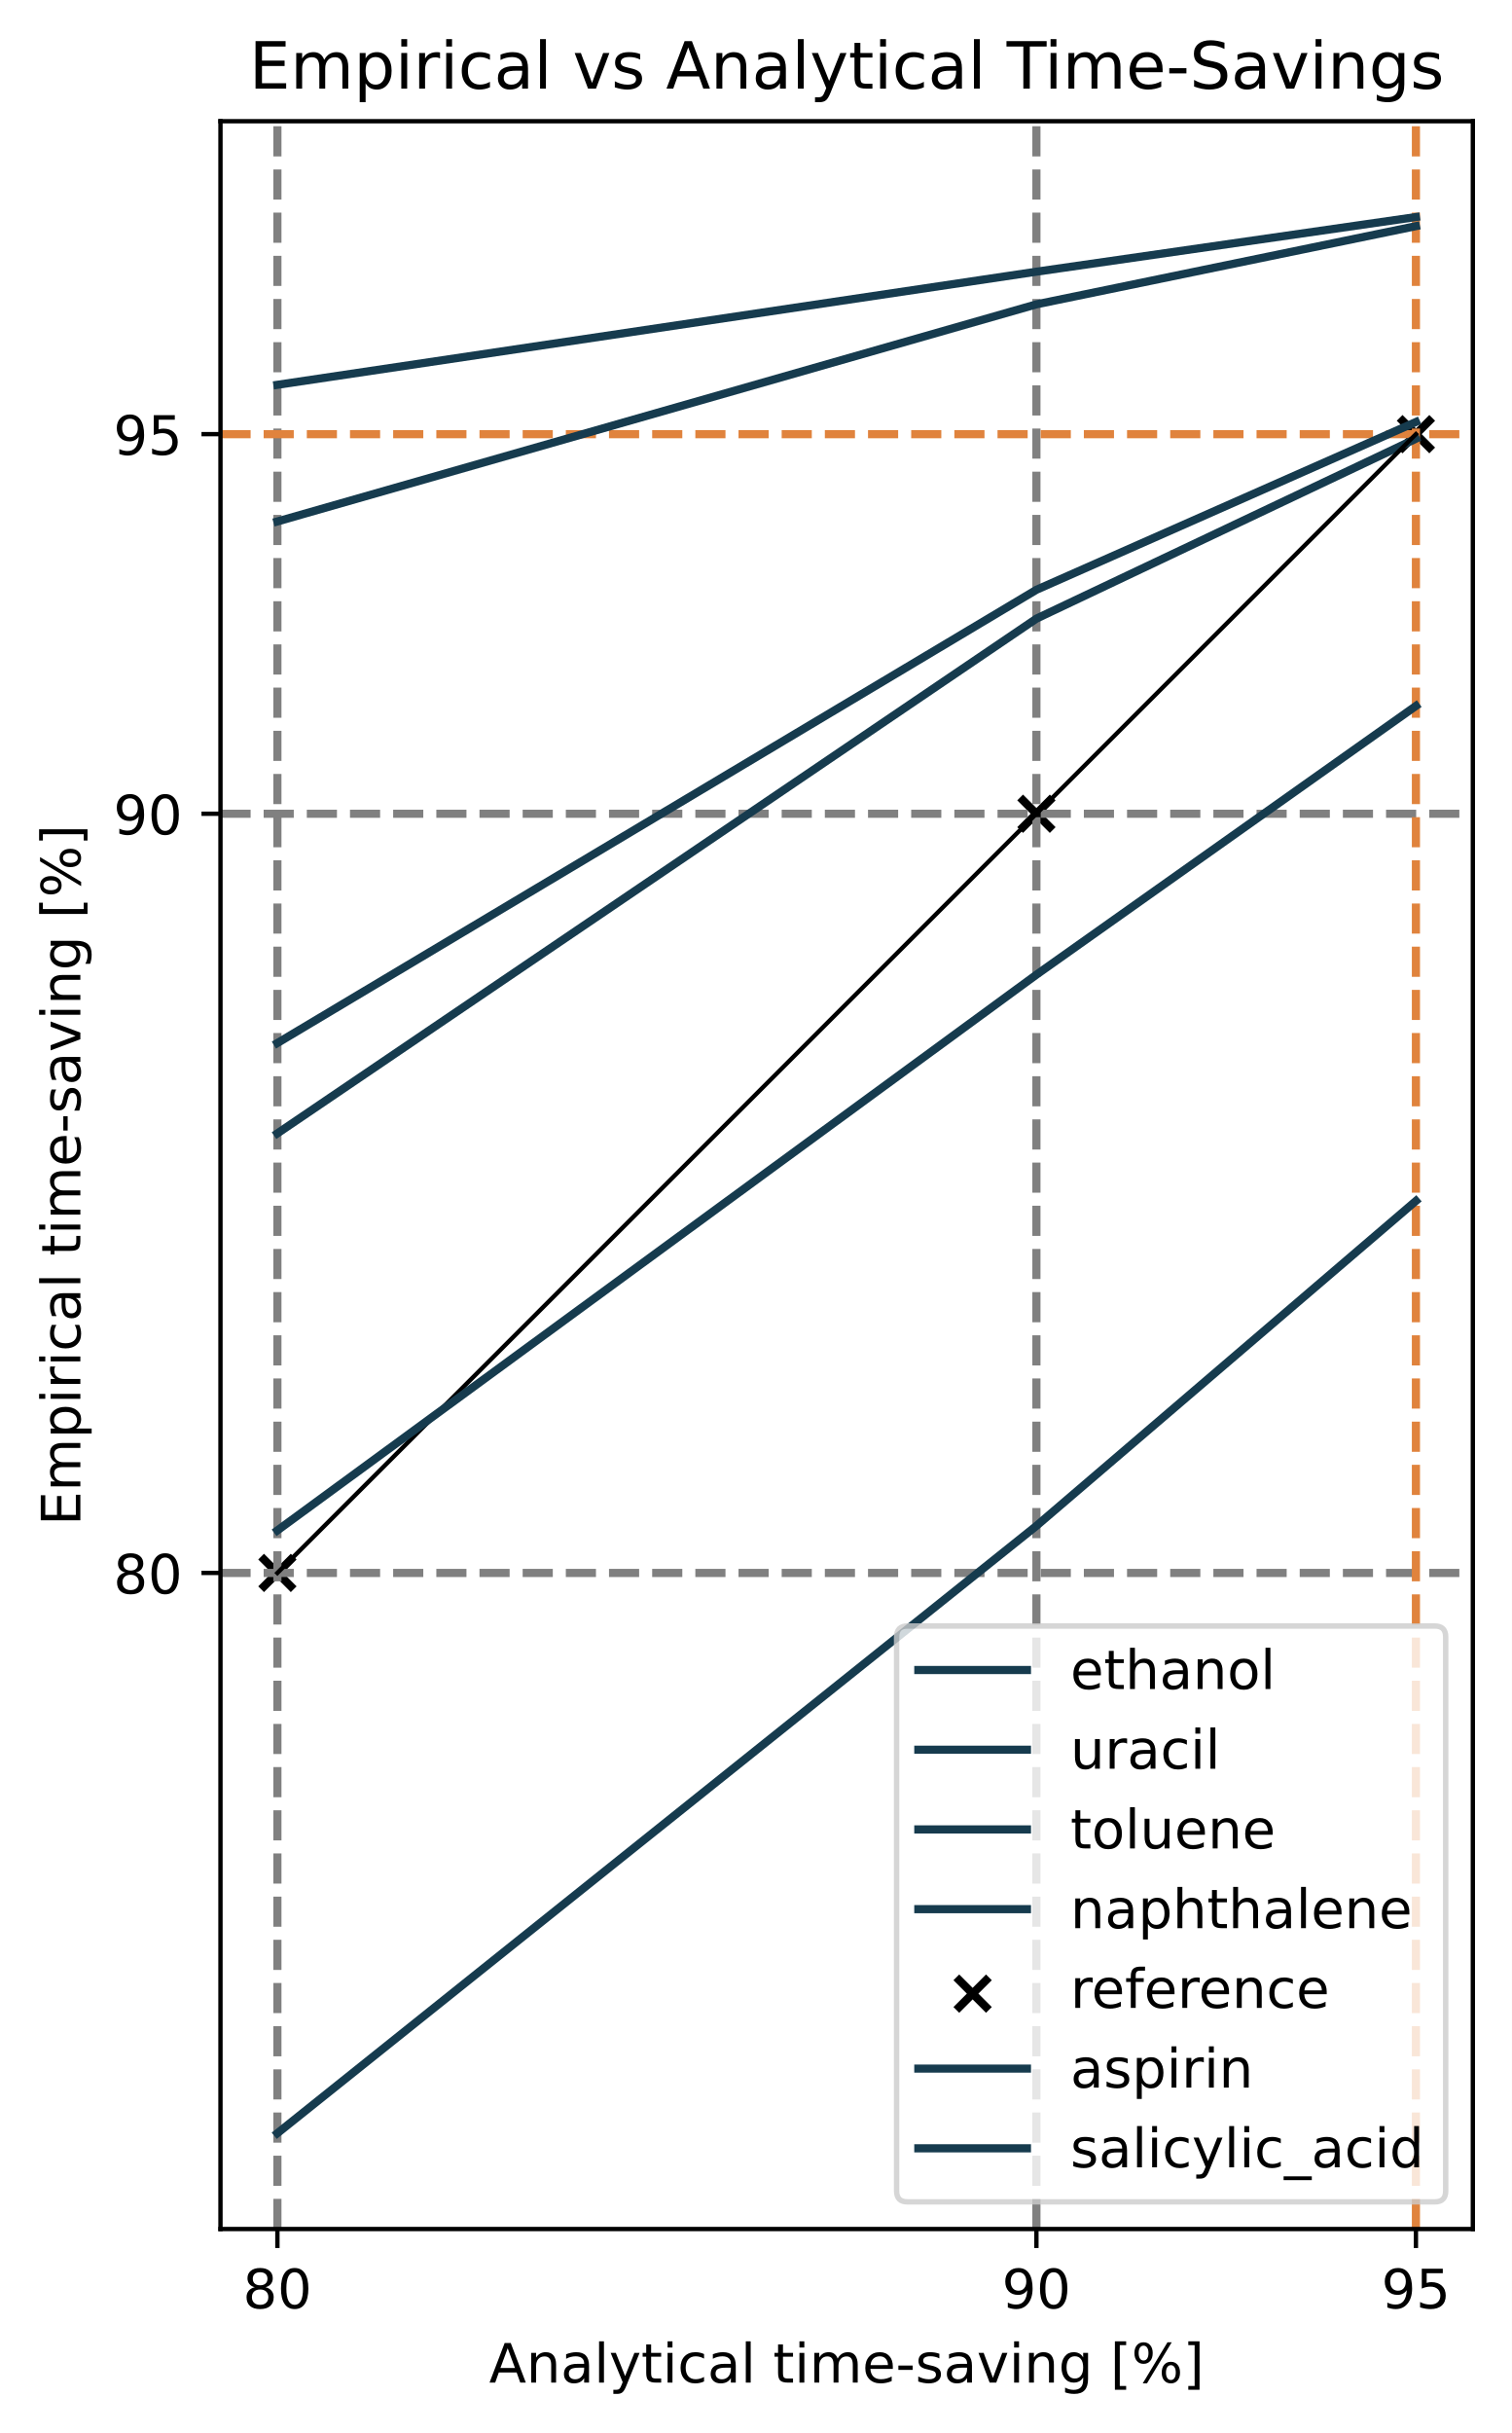
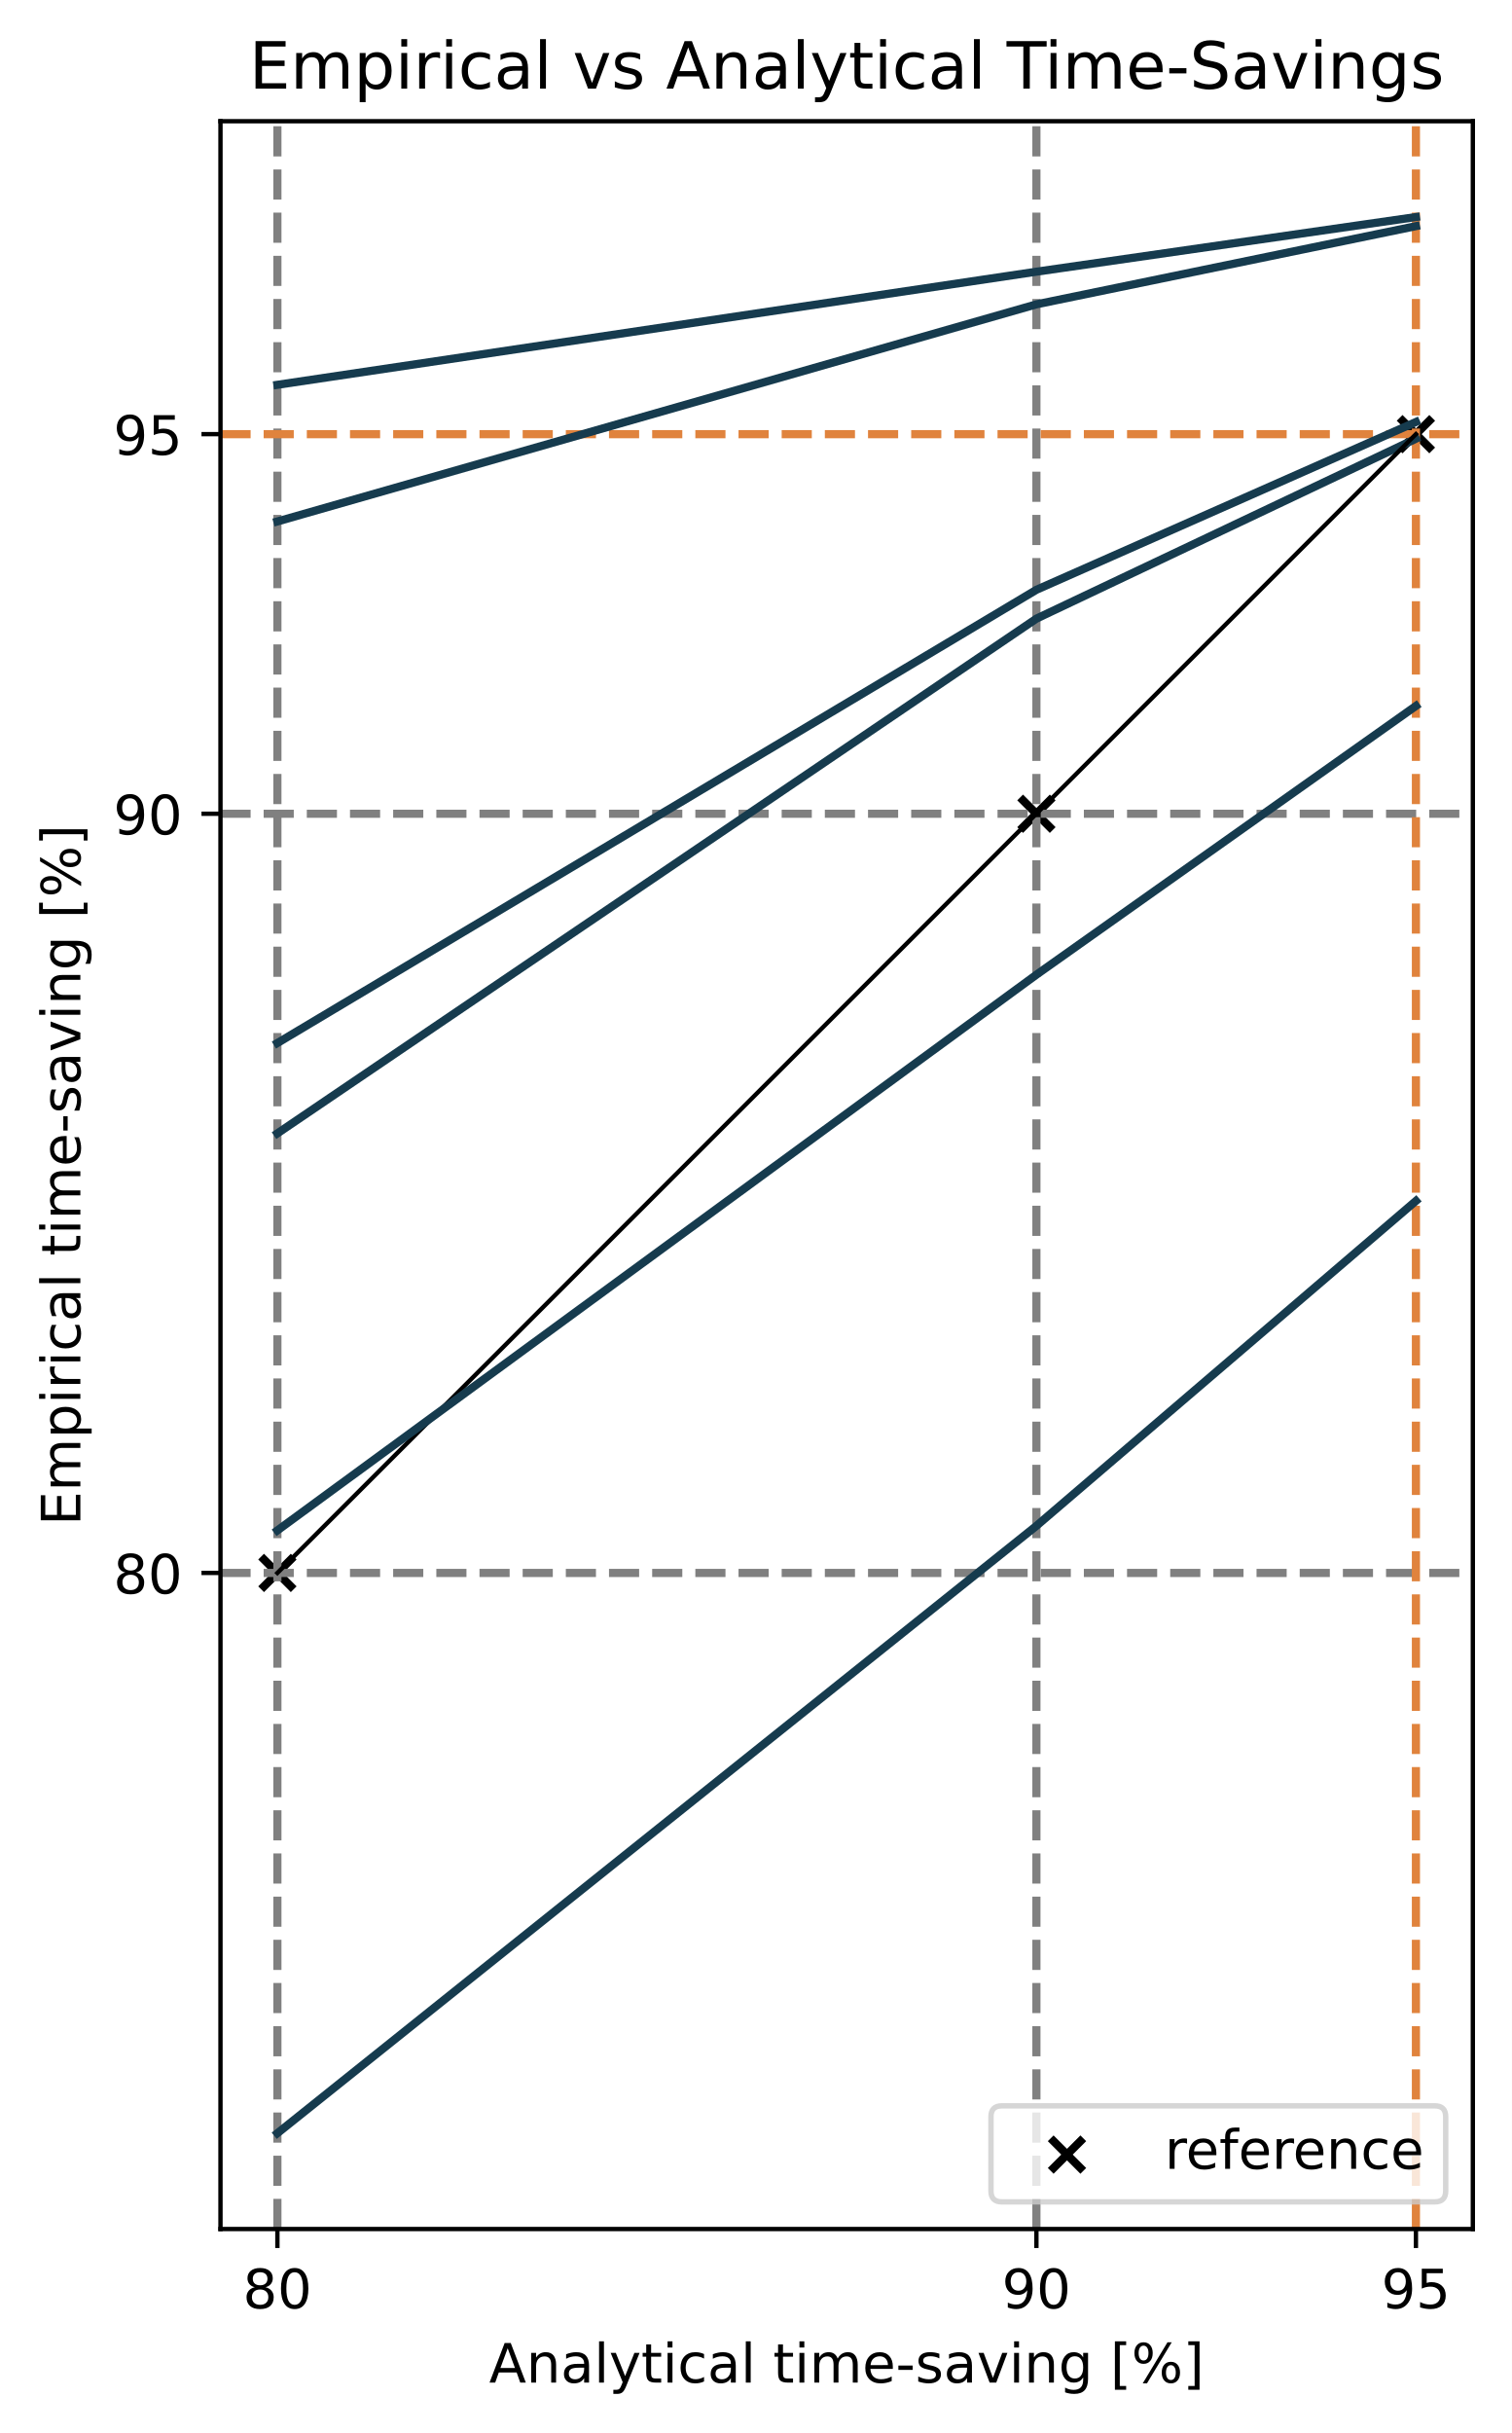
<svg xmlns="http://www.w3.org/2000/svg" xmlns:xlink="http://www.w3.org/1999/xlink" width="278.437pt" height="447.954pt" viewBox="0 0 278.437 447.954" version="1.1">
  <defs>
    <style type="text/css">*{stroke-linejoin: round; stroke-linecap: butt}</style>
  </defs>
  <g id="figure_1">
    <g id="patch_1">
      <path d="M 0 447.954  L 278.437 447.954  L 278.437 0  L 0 0  z " style="fill: #ffffff" />
    </g>
    <g id="axes_1">
      <g id="patch_2">
        <path d="M 40.603 410.398  L 271.237 410.398  L 271.237 22.318  L 40.603 22.318  z " style="fill: #ffffff" />
      </g>
      <g id="PathCollection_1">
        <defs>
-           <path id="me4f57cd0de" d="M -3 3  L 3 -3  M -3 -3  L 3 3  " style="stroke: #000000; stroke-width: 1.5" />
+           <path id="mb47ceb05cb" d="M -3 3  L 3 -3  M -3 -3  L 3 3  " style="stroke: #000000; stroke-width: 1.5" />
        </defs>
-         <g clip-path="url(#p5b5781cbfc)">
-           <use xlink:href="#me4f57cd0de" x="51.086" y="289.602" style="stroke: #000000; stroke-width: 1.5" />
-           <use xlink:href="#me4f57cd0de" x="190.865" y="149.824" style="stroke: #000000; stroke-width: 1.5" />
-           <use xlink:href="#me4f57cd0de" x="260.754" y="79.935" style="stroke: #000000; stroke-width: 1.5" />
+         <g clip-path="url(#pd036209211)">
+           <use xlink:href="#mb47ceb05cb" x="51.086" y="289.602" style="stroke: #000000; stroke-width: 1.5" />
+           <use xlink:href="#mb47ceb05cb" x="190.865" y="149.824" style="stroke: #000000; stroke-width: 1.5" />
+           <use xlink:href="#mb47ceb05cb" x="260.754" y="79.935" style="stroke: #000000; stroke-width: 1.5" />
        </g>
      </g>
      <g id="matplotlib.axis_1">
        <g id="xtick_1">
          <g id="line2d_1">
            <defs>
-               <path id="m161fd507d5" d="M 0 0  L 0 3.5  " style="stroke: #000000; stroke-width: 0.8" />
-             </defs>
-             <g>
-               <use xlink:href="#m161fd507d5" x="51.086" y="410.398" style="stroke: #000000; stroke-width: 0.8" />
+               <path id="mcd0bce9e67" d="M 0 0  L 0 3.5  " style="stroke: #000000; stroke-width: 0.8" />
+             </defs>
+             <g>
+               <use xlink:href="#mcd0bce9e67" x="51.086" y="410.398" style="stroke: #000000; stroke-width: 0.8" />
            </g>
          </g>
          <g id="text_1">
            <g transform="translate(44.72398 424.9966) scale(0.1 -0.1)">
              <defs>
                <path id="DejaVuSans-38" d="M 2034 2216  Q 1584 2216 1326 1975  Q 1069 1734 1069 1313  Q 1069 891 1326 650  Q 1584 409 2034 409  Q 2484 409 2743 651  Q 3003 894 3003 1313  Q 3003 1734 2745 1975  Q 2488 2216 2034 2216  z M 1403 2484  Q 997 2584 770 2862  Q 544 3141 544 3541  Q 544 4100 942 4425  Q 1341 4750 2034 4750  Q 2731 4750 3128 4425  Q 3525 4100 3525 3541  Q 3525 3141 3298 2862  Q 3072 2584 2669 2484  Q 3125 2378 3379 2068  Q 3634 1759 3634 1313  Q 3634 634 3220 271  Q 2806 -91 2034 -91  Q 1263 -91 848 271  Q 434 634 434 1313  Q 434 1759 690 2068  Q 947 2378 1403 2484  z M 1172 3481  Q 1172 3119 1398 2916  Q 1625 2713 2034 2713  Q 2441 2713 2670 2916  Q 2900 3119 2900 3481  Q 2900 3844 2670 4047  Q 2441 4250 2034 4250  Q 1625 4250 1398 4047  Q 1172 3844 1172 3481  z " transform="scale(0.015625)" />
                <path id="DejaVuSans-30" d="M 2034 4250  Q 1547 4250 1301 3770  Q 1056 3291 1056 2328  Q 1056 1369 1301 889  Q 1547 409 2034 409  Q 2525 409 2770 889  Q 3016 1369 3016 2328  Q 3016 3291 2770 3770  Q 2525 4250 2034 4250  z M 2034 4750  Q 2819 4750 3233 4129  Q 3647 3509 3647 2328  Q 3647 1150 3233 529  Q 2819 -91 2034 -91  Q 1250 -91 836 529  Q 422 1150 422 2328  Q 422 3509 836 4129  Q 1250 4750 2034 4750  z " transform="scale(0.015625)" />
              </defs>
              <use xlink:href="#DejaVuSans-38" />
              <use xlink:href="#DejaVuSans-30" x="63.623" />
            </g>
          </g>
        </g>
        <g id="xtick_2">
          <g id="line2d_2">
            <g>
-               <use xlink:href="#m161fd507d5" x="190.865" y="410.398" style="stroke: #000000; stroke-width: 0.8" />
+               <use xlink:href="#mcd0bce9e67" x="190.865" y="410.398" style="stroke: #000000; stroke-width: 0.8" />
            </g>
          </g>
          <g id="text_2">
            <g transform="translate(184.5021 424.9966) scale(0.1 -0.1)">
              <defs>
                <path id="DejaVuSans-39" d="M 703 97  L 703 672  Q 941 559 1184 500  Q 1428 441 1663 441  Q 2288 441 2617 861  Q 2947 1281 2994 2138  Q 2813 1869 2534 1725  Q 2256 1581 1919 1581  Q 1219 1581 811 2004  Q 403 2428 403 3163  Q 403 3881 828 4315  Q 1253 4750 1959 4750  Q 2769 4750 3195 4129  Q 3622 3509 3622 2328  Q 3622 1225 3098 567  Q 2575 -91 1691 -91  Q 1453 -91 1209 -44  Q 966 3 703 97  z M 1959 2075  Q 2384 2075 2632 2365  Q 2881 2656 2881 3163  Q 2881 3666 2632 3958  Q 2384 4250 1959 4250  Q 1534 4250 1286 3958  Q 1038 3666 1038 3163  Q 1038 2656 1286 2365  Q 1534 2075 1959 2075  z " transform="scale(0.015625)" />
              </defs>
              <use xlink:href="#DejaVuSans-39" />
              <use xlink:href="#DejaVuSans-30" x="63.623" />
            </g>
          </g>
        </g>
        <g id="xtick_3">
          <g id="line2d_3">
            <g>
-               <use xlink:href="#m161fd507d5" x="260.754" y="410.398" style="stroke: #000000; stroke-width: 0.8" />
+               <use xlink:href="#mcd0bce9e67" x="260.754" y="410.398" style="stroke: #000000; stroke-width: 0.8" />
            </g>
          </g>
          <g id="text_3">
            <g transform="translate(254.3912 424.9966) scale(0.1 -0.1)">
              <defs>
                <path id="DejaVuSans-35" d="M 691 4666  L 3169 4666  L 3169 4134  L 1269 4134  L 1269 2991  Q 1406 3038 1543 3061  Q 1681 3084 1819 3084  Q 2600 3084 3056 2656  Q 3513 2228 3513 1497  Q 3513 744 3044 326  Q 2575 -91 1722 -91  Q 1428 -91 1123 -41  Q 819 9 494 109  L 494 744  Q 775 591 1075 516  Q 1375 441 1709 441  Q 2250 441 2565 725  Q 2881 1009 2881 1497  Q 2881 1984 2565 2268  Q 2250 2553 1709 2553  Q 1456 2553 1204 2497  Q 953 2441 691 2322  L 691 4666  z " transform="scale(0.015625)" />
              </defs>
              <use xlink:href="#DejaVuSans-39" />
              <use xlink:href="#DejaVuSans-35" x="63.623" />
            </g>
          </g>
        </g>
        <g id="text_4">
          <g transform="translate(90.07633 438.6747) scale(0.1 -0.1)">
            <defs>
              <path id="DejaVuSans-41" d="M 2188 4044  L 1331 1722  L 3047 1722  L 2188 4044  z M 1831 4666  L 2547 4666  L 4325 0  L 3669 0  L 3244 1197  L 1141 1197  L 716 0  L 50 0  L 1831 4666  z " transform="scale(0.015625)" />
              <path id="DejaVuSans-6e" d="M 3513 2113  L 3513 0  L 2938 0  L 2938 2094  Q 2938 2591 2744 2837  Q 2550 3084 2163 3084  Q 1697 3084 1428 2787  Q 1159 2491 1159 1978  L 1159 0  L 581 0  L 581 3500  L 1159 3500  L 1159 2956  Q 1366 3272 1645 3428  Q 1925 3584 2291 3584  Q 2894 3584 3203 3211  Q 3513 2838 3513 2113  z " transform="scale(0.015625)" />
              <path id="DejaVuSans-61" d="M 2194 1759  Q 1497 1759 1228 1600  Q 959 1441 959 1056  Q 959 750 1161 570  Q 1363 391 1709 391  Q 2188 391 2477 730  Q 2766 1069 2766 1631  L 2766 1759  L 2194 1759  z M 3341 1997  L 3341 0  L 2766 0  L 2766 531  Q 2569 213 2275 61  Q 1981 -91 1556 -91  Q 1019 -91 701 211  Q 384 513 384 1019  Q 384 1609 779 1909  Q 1175 2209 1959 2209  L 2766 2209  L 2766 2266  Q 2766 2663 2505 2880  Q 2244 3097 1772 3097  Q 1472 3097 1187 3025  Q 903 2953 641 2809  L 641 3341  Q 956 3463 1253 3523  Q 1550 3584 1831 3584  Q 2591 3584 2966 3190  Q 3341 2797 3341 1997  z " transform="scale(0.015625)" />
              <path id="DejaVuSans-6c" d="M 603 4863  L 1178 4863  L 1178 0  L 603 0  L 603 4863  z " transform="scale(0.015625)" />
              <path id="DejaVuSans-79" d="M 2059 -325  Q 1816 -950 1584 -1140  Q 1353 -1331 966 -1331  L 506 -1331  L 506 -850  L 844 -850  Q 1081 -850 1212 -737  Q 1344 -625 1503 -206  L 1606 56  L 191 3500  L 800 3500  L 1894 763  L 2988 3500  L 3597 3500  L 2059 -325  z " transform="scale(0.015625)" />
              <path id="DejaVuSans-74" d="M 1172 4494  L 1172 3500  L 2356 3500  L 2356 3053  L 1172 3053  L 1172 1153  Q 1172 725 1289 603  Q 1406 481 1766 481  L 2356 481  L 2356 0  L 1766 0  Q 1100 0 847 248  Q 594 497 594 1153  L 594 3053  L 172 3053  L 172 3500  L 594 3500  L 594 4494  L 1172 4494  z " transform="scale(0.015625)" />
              <path id="DejaVuSans-69" d="M 603 3500  L 1178 3500  L 1178 0  L 603 0  L 603 3500  z M 603 4863  L 1178 4863  L 1178 4134  L 603 4134  L 603 4863  z " transform="scale(0.015625)" />
              <path id="DejaVuSans-63" d="M 3122 3366  L 3122 2828  Q 2878 2963 2633 3030  Q 2388 3097 2138 3097  Q 1578 3097 1268 2742  Q 959 2388 959 1747  Q 959 1106 1268 751  Q 1578 397 2138 397  Q 2388 397 2633 464  Q 2878 531 3122 666  L 3122 134  Q 2881 22 2623 -34  Q 2366 -91 2075 -91  Q 1284 -91 818 406  Q 353 903 353 1747  Q 353 2603 823 3093  Q 1294 3584 2113 3584  Q 2378 3584 2631 3529  Q 2884 3475 3122 3366  z " transform="scale(0.015625)" />
              <path id="DejaVuSans-20" transform="scale(0.015625)" />
              <path id="DejaVuSans-6d" d="M 3328 2828  Q 3544 3216 3844 3400  Q 4144 3584 4550 3584  Q 5097 3584 5394 3201  Q 5691 2819 5691 2113  L 5691 0  L 5113 0  L 5113 2094  Q 5113 2597 4934 2840  Q 4756 3084 4391 3084  Q 3944 3084 3684 2787  Q 3425 2491 3425 1978  L 3425 0  L 2847 0  L 2847 2094  Q 2847 2600 2669 2842  Q 2491 3084 2119 3084  Q 1678 3084 1418 2786  Q 1159 2488 1159 1978  L 1159 0  L 581 0  L 581 3500  L 1159 3500  L 1159 2956  Q 1356 3278 1631 3431  Q 1906 3584 2284 3584  Q 2666 3584 2933 3390  Q 3200 3197 3328 2828  z " transform="scale(0.015625)" />
              <path id="DejaVuSans-65" d="M 3597 1894  L 3597 1613  L 953 1613  Q 991 1019 1311 708  Q 1631 397 2203 397  Q 2534 397 2845 478  Q 3156 559 3463 722  L 3463 178  Q 3153 47 2828 -22  Q 2503 -91 2169 -91  Q 1331 -91 842 396  Q 353 884 353 1716  Q 353 2575 817 3079  Q 1281 3584 2069 3584  Q 2775 3584 3186 3129  Q 3597 2675 3597 1894  z M 3022 2063  Q 3016 2534 2758 2815  Q 2500 3097 2075 3097  Q 1594 3097 1305 2825  Q 1016 2553 972 2059  L 3022 2063  z " transform="scale(0.015625)" />
              <path id="DejaVuSans-2d" d="M 313 2009  L 1997 2009  L 1997 1497  L 313 1497  L 313 2009  z " transform="scale(0.015625)" />
              <path id="DejaVuSans-73" d="M 2834 3397  L 2834 2853  Q 2591 2978 2328 3040  Q 2066 3103 1784 3103  Q 1356 3103 1142 2972  Q 928 2841 928 2578  Q 928 2378 1081 2264  Q 1234 2150 1697 2047  L 1894 2003  Q 2506 1872 2764 1633  Q 3022 1394 3022 966  Q 3022 478 2636 193  Q 2250 -91 1575 -91  Q 1294 -91 989 -36  Q 684 19 347 128  L 347 722  Q 666 556 975 473  Q 1284 391 1588 391  Q 1994 391 2212 530  Q 2431 669 2431 922  Q 2431 1156 2273 1281  Q 2116 1406 1581 1522  L 1381 1569  Q 847 1681 609 1914  Q 372 2147 372 2553  Q 372 3047 722 3315  Q 1072 3584 1716 3584  Q 2034 3584 2315 3537  Q 2597 3491 2834 3397  z " transform="scale(0.015625)" />
              <path id="DejaVuSans-76" d="M 191 3500  L 800 3500  L 1894 563  L 2988 3500  L 3597 3500  L 2284 0  L 1503 0  L 191 3500  z " transform="scale(0.015625)" />
              <path id="DejaVuSans-67" d="M 2906 1791  Q 2906 2416 2648 2759  Q 2391 3103 1925 3103  Q 1463 3103 1205 2759  Q 947 2416 947 1791  Q 947 1169 1205 825  Q 1463 481 1925 481  Q 2391 481 2648 825  Q 2906 1169 2906 1791  z M 3481 434  Q 3481 -459 3084 -895  Q 2688 -1331 1869 -1331  Q 1566 -1331 1297 -1286  Q 1028 -1241 775 -1147  L 775 -588  Q 1028 -725 1275 -790  Q 1522 -856 1778 -856  Q 2344 -856 2625 -561  Q 2906 -266 2906 331  L 2906 616  Q 2728 306 2450 153  Q 2172 0 1784 0  Q 1141 0 747 490  Q 353 981 353 1791  Q 353 2603 747 3093  Q 1141 3584 1784 3584  Q 2172 3584 2450 3431  Q 2728 3278 2906 2969  L 2906 3500  L 3481 3500  L 3481 434  z " transform="scale(0.015625)" />
              <path id="DejaVuSans-5b" d="M 550 4863  L 1875 4863  L 1875 4416  L 1125 4416  L 1125 -397  L 1875 -397  L 1875 -844  L 550 -844  L 550 4863  z " transform="scale(0.015625)" />
              <path id="DejaVuSans-25" d="M 4653 2053  Q 4381 2053 4226 1822  Q 4072 1591 4072 1178  Q 4072 772 4226 539  Q 4381 306 4653 306  Q 4919 306 5073 539  Q 5228 772 5228 1178  Q 5228 1588 5073 1820  Q 4919 2053 4653 2053  z M 4653 2450  Q 5147 2450 5437 2106  Q 5728 1763 5728 1178  Q 5728 594 5436 251  Q 5144 -91 4653 -91  Q 4153 -91 3862 251  Q 3572 594 3572 1178  Q 3572 1766 3864 2108  Q 4156 2450 4653 2450  z M 1428 4353  Q 1159 4353 1004 4120  Q 850 3888 850 3481  Q 850 3069 1003 2837  Q 1156 2606 1428 2606  Q 1700 2606 1854 2837  Q 2009 3069 2009 3481  Q 2009 3884 1853 4118  Q 1697 4353 1428 4353  z M 4250 4750  L 4750 4750  L 1831 -91  L 1331 -91  L 4250 4750  z M 1428 4750  Q 1922 4750 2215 4408  Q 2509 4066 2509 3481  Q 2509 2891 2217 2550  Q 1925 2209 1428 2209  Q 931 2209 642 2551  Q 353 2894 353 3481  Q 353 4063 643 4406  Q 934 4750 1428 4750  z " transform="scale(0.015625)" />
              <path id="DejaVuSans-5d" d="M 1947 4863  L 1947 -844  L 622 -844  L 622 -397  L 1369 -397  L 1369 4416  L 622 4416  L 622 4863  L 1947 4863  z " transform="scale(0.015625)" />
            </defs>
            <use xlink:href="#DejaVuSans-41" />
            <use xlink:href="#DejaVuSans-6e" x="68.408" />
            <use xlink:href="#DejaVuSans-61" x="131.787" />
            <use xlink:href="#DejaVuSans-6c" x="193.066" />
            <use xlink:href="#DejaVuSans-79" x="220.85" />
            <use xlink:href="#DejaVuSans-74" x="280.029" />
            <use xlink:href="#DejaVuSans-69" x="319.238" />
            <use xlink:href="#DejaVuSans-63" x="347.021" />
            <use xlink:href="#DejaVuSans-61" x="402.002" />
            <use xlink:href="#DejaVuSans-6c" x="463.281" />
            <use xlink:href="#DejaVuSans-20" x="491.064" />
            <use xlink:href="#DejaVuSans-74" x="522.852" />
            <use xlink:href="#DejaVuSans-69" x="562.061" />
            <use xlink:href="#DejaVuSans-6d" x="589.844" />
            <use xlink:href="#DejaVuSans-65" x="687.256" />
            <use xlink:href="#DejaVuSans-2d" x="748.779" />
            <use xlink:href="#DejaVuSans-73" x="784.863" />
            <use xlink:href="#DejaVuSans-61" x="836.963" />
            <use xlink:href="#DejaVuSans-76" x="898.242" />
            <use xlink:href="#DejaVuSans-69" x="957.422" />
            <use xlink:href="#DejaVuSans-6e" x="985.205" />
            <use xlink:href="#DejaVuSans-67" x="1048.584" />
            <use xlink:href="#DejaVuSans-20" x="1112.061" />
            <use xlink:href="#DejaVuSans-5b" x="1143.848" />
            <use xlink:href="#DejaVuSans-25" x="1182.861" />
            <use xlink:href="#DejaVuSans-5d" x="1277.881" />
          </g>
        </g>
      </g>
      <g id="matplotlib.axis_2">
        <g id="ytick_1">
          <g id="line2d_4">
            <defs>
-               <path id="mea0d1d1cda" d="M 0 0  L -3.5 0  " style="stroke: #000000; stroke-width: 0.8" />
-             </defs>
-             <g>
-               <use xlink:href="#mea0d1d1cda" x="40.603" y="289.602" style="stroke: #000000; stroke-width: 0.8" />
+               <path id="m865703fdd5" d="M 0 0  L -3.5 0  " style="stroke: #000000; stroke-width: 0.8" />
+             </defs>
+             <g>
+               <use xlink:href="#m865703fdd5" x="40.603" y="289.602" style="stroke: #000000; stroke-width: 0.8" />
            </g>
          </g>
          <g id="text_5">
            <g transform="translate(20.87813 293.4011) scale(0.1 -0.1)">
              <use xlink:href="#DejaVuSans-38" />
              <use xlink:href="#DejaVuSans-30" x="63.623" />
            </g>
          </g>
        </g>
        <g id="ytick_2">
          <g id="line2d_5">
            <g>
-               <use xlink:href="#mea0d1d1cda" x="40.603" y="149.824" style="stroke: #000000; stroke-width: 0.8" />
+               <use xlink:href="#m865703fdd5" x="40.603" y="149.824" style="stroke: #000000; stroke-width: 0.8" />
            </g>
          </g>
          <g id="text_6">
            <g transform="translate(20.87813 153.623) scale(0.1 -0.1)">
              <use xlink:href="#DejaVuSans-39" />
              <use xlink:href="#DejaVuSans-30" x="63.623" />
            </g>
          </g>
        </g>
        <g id="ytick_3">
          <g id="line2d_6">
            <g>
-               <use xlink:href="#mea0d1d1cda" x="40.603" y="79.935" style="stroke: #000000; stroke-width: 0.8" />
+               <use xlink:href="#m865703fdd5" x="40.603" y="79.935" style="stroke: #000000; stroke-width: 0.8" />
            </g>
          </g>
          <g id="text_7">
            <g transform="translate(20.87813 83.73389) scale(0.1 -0.1)">
              <use xlink:href="#DejaVuSans-39" />
              <use xlink:href="#DejaVuSans-35" x="63.623" />
            </g>
          </g>
        </g>
        <g id="text_8">
          <g transform="translate(14.79844 280.8886) rotate(-90) scale(0.1 -0.1)">
            <defs>
              <path id="DejaVuSans-45" d="M 628 4666  L 3578 4666  L 3578 4134  L 1259 4134  L 1259 2753  L 3481 2753  L 3481 2222  L 1259 2222  L 1259 531  L 3634 531  L 3634 0  L 628 0  L 628 4666  z " transform="scale(0.015625)" />
              <path id="DejaVuSans-70" d="M 1159 525  L 1159 -1331  L 581 -1331  L 581 3500  L 1159 3500  L 1159 2969  Q 1341 3281 1617 3432  Q 1894 3584 2278 3584  Q 2916 3584 3314 3078  Q 3713 2572 3713 1747  Q 3713 922 3314 415  Q 2916 -91 2278 -91  Q 1894 -91 1617 61  Q 1341 213 1159 525  z M 3116 1747  Q 3116 2381 2855 2742  Q 2594 3103 2138 3103  Q 1681 3103 1420 2742  Q 1159 2381 1159 1747  Q 1159 1113 1420 752  Q 1681 391 2138 391  Q 2594 391 2855 752  Q 3116 1113 3116 1747  z " transform="scale(0.015625)" />
              <path id="DejaVuSans-72" d="M 2631 2963  Q 2534 3019 2420 3045  Q 2306 3072 2169 3072  Q 1681 3072 1420 2755  Q 1159 2438 1159 1844  L 1159 0  L 581 0  L 581 3500  L 1159 3500  L 1159 2956  Q 1341 3275 1631 3429  Q 1922 3584 2338 3584  Q 2397 3584 2469 3576  Q 2541 3569 2628 3553  L 2631 2963  z " transform="scale(0.015625)" />
            </defs>
            <use xlink:href="#DejaVuSans-45" />
            <use xlink:href="#DejaVuSans-6d" x="63.184" />
            <use xlink:href="#DejaVuSans-70" x="160.596" />
            <use xlink:href="#DejaVuSans-69" x="224.072" />
            <use xlink:href="#DejaVuSans-72" x="251.855" />
            <use xlink:href="#DejaVuSans-69" x="292.969" />
            <use xlink:href="#DejaVuSans-63" x="320.752" />
            <use xlink:href="#DejaVuSans-61" x="375.732" />
            <use xlink:href="#DejaVuSans-6c" x="437.012" />
            <use xlink:href="#DejaVuSans-20" x="464.795" />
            <use xlink:href="#DejaVuSans-74" x="496.582" />
            <use xlink:href="#DejaVuSans-69" x="535.791" />
            <use xlink:href="#DejaVuSans-6d" x="563.574" />
            <use xlink:href="#DejaVuSans-65" x="660.986" />
            <use xlink:href="#DejaVuSans-2d" x="722.51" />
            <use xlink:href="#DejaVuSans-73" x="758.594" />
            <use xlink:href="#DejaVuSans-61" x="810.693" />
            <use xlink:href="#DejaVuSans-76" x="871.973" />
            <use xlink:href="#DejaVuSans-69" x="931.152" />
            <use xlink:href="#DejaVuSans-6e" x="958.936" />
            <use xlink:href="#DejaVuSans-67" x="1022.314" />
            <use xlink:href="#DejaVuSans-20" x="1085.791" />
            <use xlink:href="#DejaVuSans-5b" x="1117.578" />
            <use xlink:href="#DejaVuSans-25" x="1156.592" />
            <use xlink:href="#DejaVuSans-5d" x="1251.611" />
          </g>
        </g>
      </g>
      <g id="line2d_7">
-         <path d="M 51.086 410.398  L 51.086 22.318  " clip-path="url(#p5b5781cbfc)" style="fill: none; stroke-dasharray: 5.55,2.4; stroke-dashoffset: 0; stroke: #808080; stroke-width: 1.5" />
+         <path d="M 51.086 410.398  L 51.086 22.318  " clip-path="url(#pd036209211)" style="fill: none; stroke-dasharray: 5.55,2.4; stroke-dashoffset: 0; stroke: #808080; stroke-width: 1.5" />
      </g>
      <g id="line2d_8">
-         <path d="M 40.603 289.602  L 271.237 289.602  " clip-path="url(#p5b5781cbfc)" style="fill: none; stroke-dasharray: 5.55,2.4; stroke-dashoffset: 0; stroke: #808080; stroke-width: 1.5" />
+         <path d="M 40.603 289.602  L 271.237 289.602  " clip-path="url(#pd036209211)" style="fill: none; stroke-dasharray: 5.55,2.4; stroke-dashoffset: 0; stroke: #808080; stroke-width: 1.5" />
      </g>
      <g id="line2d_9">
-         <path d="M 190.865 410.398  L 190.865 22.318  " clip-path="url(#p5b5781cbfc)" style="fill: none; stroke-dasharray: 5.55,2.4; stroke-dashoffset: 0; stroke: #808080; stroke-width: 1.5" />
+         <path d="M 190.865 410.398  L 190.865 22.318  " clip-path="url(#pd036209211)" style="fill: none; stroke-dasharray: 5.55,2.4; stroke-dashoffset: 0; stroke: #808080; stroke-width: 1.5" />
      </g>
      <g id="line2d_10">
-         <path d="M 40.603 149.824  L 271.237 149.824  " clip-path="url(#p5b5781cbfc)" style="fill: none; stroke-dasharray: 5.55,2.4; stroke-dashoffset: 0; stroke: #808080; stroke-width: 1.5" />
+         <path d="M 40.603 149.824  L 271.237 149.824  " clip-path="url(#pd036209211)" style="fill: none; stroke-dasharray: 5.55,2.4; stroke-dashoffset: 0; stroke: #808080; stroke-width: 1.5" />
      </g>
      <g id="line2d_11">
-         <path d="M 260.754 410.398  L 260.754 22.318  " clip-path="url(#p5b5781cbfc)" style="fill: none; stroke-dasharray: 5.55,2.4; stroke-dashoffset: 0; stroke: #e0833d; stroke-width: 1.5" />
+         <path d="M 260.754 410.398  L 260.754 22.318  " clip-path="url(#pd036209211)" style="fill: none; stroke-dasharray: 5.55,2.4; stroke-dashoffset: 0; stroke: #e0833d; stroke-width: 1.5" />
      </g>
      <g id="line2d_12">
-         <path d="M 40.603 79.935  L 271.237 79.935  " clip-path="url(#p5b5781cbfc)" style="fill: none; stroke-dasharray: 5.55,2.4; stroke-dashoffset: 0; stroke: #e0833d; stroke-width: 1.5" />
+         <path d="M 40.603 79.935  L 271.237 79.935  " clip-path="url(#pd036209211)" style="fill: none; stroke-dasharray: 5.55,2.4; stroke-dashoffset: 0; stroke: #e0833d; stroke-width: 1.5" />
      </g>
      <g id="line2d_13">
-         <path d="M 260.754 39.958  L 190.865 50.022  L 51.086 70.849  " clip-path="url(#p5b5781cbfc)" style="fill: none; stroke: #163b4e; stroke-width: 1.5; stroke-linecap: square" />
+         <path d="M 260.754 39.958  L 190.865 50.022  L 51.086 70.849  " clip-path="url(#pd036209211)" style="fill: none; stroke: #163b4e; stroke-width: 1.5; stroke-linecap: square" />
      </g>
      <g id="line2d_14">
-         <path d="M 260.754 41.635  L 190.865 56.033  L 51.086 96.009  " clip-path="url(#p5b5781cbfc)" style="fill: none; stroke: #163b4e; stroke-width: 1.5; stroke-linecap: square" />
+         <path d="M 260.754 41.635  L 190.865 56.033  L 51.086 96.009  " clip-path="url(#pd036209211)" style="fill: none; stroke: #163b4e; stroke-width: 1.5; stroke-linecap: square" />
      </g>
      <g id="line2d_15">
-         <path d="M 260.754 77.698  L 190.865 108.589  L 51.086 192.037  " clip-path="url(#p5b5781cbfc)" style="fill: none; stroke: #163b4e; stroke-width: 1.5; stroke-linecap: square" />
+         <path d="M 260.754 77.698  L 190.865 108.589  L 51.086 192.037  " clip-path="url(#pd036209211)" style="fill: none; stroke: #163b4e; stroke-width: 1.5; stroke-linecap: square" />
      </g>
      <g id="line2d_16">
-         <path d="M 260.754 80.773  L 190.865 113.901  L 51.086 208.67  " clip-path="url(#p5b5781cbfc)" style="fill: none; stroke: #163b4e; stroke-width: 1.5; stroke-linecap: square" />
+         <path d="M 260.754 80.773  L 190.865 113.901  L 51.086 208.67  " clip-path="url(#pd036209211)" style="fill: none; stroke: #163b4e; stroke-width: 1.5; stroke-linecap: square" />
      </g>
      <g id="line2d_17">
-         <path d="M 51.086 289.602  L 260.754 79.935  " clip-path="url(#p5b5781cbfc)" style="fill: none; stroke: #000000; stroke-width: 0.8; stroke-linecap: square" />
+         <path d="M 51.086 289.602  L 260.754 79.935  " clip-path="url(#pd036209211)" style="fill: none; stroke: #000000; stroke-width: 0.8; stroke-linecap: square" />
      </g>
      <g id="line2d_18">
-         <path d="M 260.754 129.975  L 190.865 179.457  L 51.086 281.774  " clip-path="url(#p5b5781cbfc)" style="fill: none; stroke: #163b4e; stroke-width: 1.5; stroke-linecap: square" />
+         <path d="M 260.754 129.975  L 190.865 179.457  L 51.086 281.774  " clip-path="url(#pd036209211)" style="fill: none; stroke: #163b4e; stroke-width: 1.5; stroke-linecap: square" />
      </g>
      <g id="line2d_19">
-         <path d="M 260.754 221.111  L 190.865 280.936  L 51.086 392.758  " clip-path="url(#p5b5781cbfc)" style="fill: none; stroke: #163b4e; stroke-width: 1.5; stroke-linecap: square" />
+         <path d="M 260.754 221.111  L 190.865 280.936  L 51.086 392.758  " clip-path="url(#pd036209211)" style="fill: none; stroke: #163b4e; stroke-width: 1.5; stroke-linecap: square" />
      </g>
      <g id="patch_3">
        <path d="M 40.603 410.398  L 40.603 22.318  " style="fill: none; stroke: #000000; stroke-width: 0.8; stroke-linejoin: miter; stroke-linecap: square" />
      </g>
      <g id="patch_4">
        <path d="M 271.237 410.398  L 271.237 22.318  " style="fill: none; stroke: #000000; stroke-width: 0.8; stroke-linejoin: miter; stroke-linecap: square" />
      </g>
      <g id="patch_5">
        <path d="M 40.603 410.398  L 271.237 410.398  " style="fill: none; stroke: #000000; stroke-width: 0.8; stroke-linejoin: miter; stroke-linecap: square" />
      </g>
      <g id="patch_6">
        <path d="M 40.603 22.318  L 271.237 22.318  " style="fill: none; stroke: #000000; stroke-width: 0.8; stroke-linejoin: miter; stroke-linecap: square" />
      </g>
      <g id="text_9">
        <g transform="translate(45.88477 16.31812) scale(0.12 -0.12)">
          <defs>
            <path id="DejaVuSans-54" d="M -19 4666  L 3928 4666  L 3928 4134  L 2272 4134  L 2272 0  L 1638 0  L 1638 4134  L -19 4134  L -19 4666  z " transform="scale(0.015625)" />
            <path id="DejaVuSans-53" d="M 3425 4513  L 3425 3897  Q 3066 4069 2747 4153  Q 2428 4238 2131 4238  Q 1616 4238 1336 4038  Q 1056 3838 1056 3469  Q 1056 3159 1242 3001  Q 1428 2844 1947 2747  L 2328 2669  Q 3034 2534 3370 2195  Q 3706 1856 3706 1288  Q 3706 609 3251 259  Q 2797 -91 1919 -91  Q 1588 -91 1214 -16  Q 841 59 441 206  L 441 856  Q 825 641 1194 531  Q 1563 422 1919 422  Q 2459 422 2753 634  Q 3047 847 3047 1241  Q 3047 1584 2836 1778  Q 2625 1972 2144 2069  L 1759 2144  Q 1053 2284 737 2584  Q 422 2884 422 3419  Q 422 4038 858 4394  Q 1294 4750 2059 4750  Q 2388 4750 2728 4690  Q 3069 4631 3425 4513  z " transform="scale(0.015625)" />
          </defs>
          <use xlink:href="#DejaVuSans-45" />
          <use xlink:href="#DejaVuSans-6d" x="63.184" />
          <use xlink:href="#DejaVuSans-70" x="160.596" />
          <use xlink:href="#DejaVuSans-69" x="224.072" />
          <use xlink:href="#DejaVuSans-72" x="251.855" />
          <use xlink:href="#DejaVuSans-69" x="292.969" />
          <use xlink:href="#DejaVuSans-63" x="320.752" />
          <use xlink:href="#DejaVuSans-61" x="375.732" />
          <use xlink:href="#DejaVuSans-6c" x="437.012" />
          <use xlink:href="#DejaVuSans-20" x="464.795" />
          <use xlink:href="#DejaVuSans-76" x="496.582" />
          <use xlink:href="#DejaVuSans-73" x="555.762" />
          <use xlink:href="#DejaVuSans-20" x="607.861" />
          <use xlink:href="#DejaVuSans-41" x="639.648" />
          <use xlink:href="#DejaVuSans-6e" x="708.057" />
          <use xlink:href="#DejaVuSans-61" x="771.436" />
          <use xlink:href="#DejaVuSans-6c" x="832.715" />
          <use xlink:href="#DejaVuSans-79" x="860.498" />
          <use xlink:href="#DejaVuSans-74" x="919.678" />
          <use xlink:href="#DejaVuSans-69" x="958.887" />
          <use xlink:href="#DejaVuSans-63" x="986.67" />
          <use xlink:href="#DejaVuSans-61" x="1041.65" />
          <use xlink:href="#DejaVuSans-6c" x="1102.93" />
          <use xlink:href="#DejaVuSans-20" x="1130.713" />
          <use xlink:href="#DejaVuSans-54" x="1162.5" />
          <use xlink:href="#DejaVuSans-69" x="1220.459" />
          <use xlink:href="#DejaVuSans-6d" x="1248.242" />
          <use xlink:href="#DejaVuSans-65" x="1345.654" />
          <use xlink:href="#DejaVuSans-2d" x="1407.178" />
          <use xlink:href="#DejaVuSans-53" x="1443.262" />
          <use xlink:href="#DejaVuSans-61" x="1506.738" />
          <use xlink:href="#DejaVuSans-76" x="1568.018" />
          <use xlink:href="#DejaVuSans-69" x="1627.197" />
          <use xlink:href="#DejaVuSans-6e" x="1654.98" />
          <use xlink:href="#DejaVuSans-67" x="1718.359" />
          <use xlink:href="#DejaVuSans-73" x="1781.836" />
        </g>
      </g>
      <g id="legend_1">
        <g id="patch_7">
-           <path d="M 167.118 405.398  L 264.237 405.398  Q 266.237 405.398 266.237 403.398  L 266.237 301.373  Q 266.237 299.373 264.237 299.373  L 167.118 299.373  Q 165.118 299.373 165.118 301.373  L 165.118 403.398  Q 165.118 405.398 167.118 405.398  z " style="fill: #ffffff; opacity: 0.8; stroke: #cccccc; stroke-linejoin: miter" />
-         </g>
-         <g id="line2d_20">
-           <path d="M 169.118 307.472  L 179.118 307.472  L 189.118 307.472  " style="fill: none; stroke: #163b4e; stroke-width: 1.5; stroke-linecap: square" />
-         </g>
-         <g id="text_10">
-           <g transform="translate(197.1183 310.9716) scale(0.1 -0.1)">
-             <defs>
-               <path id="DejaVuSans-68" d="M 3513 2113  L 3513 0  L 2938 0  L 2938 2094  Q 2938 2591 2744 2837  Q 2550 3084 2163 3084  Q 1697 3084 1428 2787  Q 1159 2491 1159 1978  L 1159 0  L 581 0  L 581 4863  L 1159 4863  L 1159 2956  Q 1366 3272 1645 3428  Q 1925 3584 2291 3584  Q 2894 3584 3203 3211  Q 3513 2838 3513 2113  z " transform="scale(0.015625)" />
-               <path id="DejaVuSans-6f" d="M 1959 3097  Q 1497 3097 1228 2736  Q 959 2375 959 1747  Q 959 1119 1226 758  Q 1494 397 1959 397  Q 2419 397 2687 759  Q 2956 1122 2956 1747  Q 2956 2369 2687 2733  Q 2419 3097 1959 3097  z M 1959 3584  Q 2709 3584 3137 3096  Q 3566 2609 3566 1747  Q 3566 888 3137 398  Q 2709 -91 1959 -91  Q 1206 -91 779 398  Q 353 888 353 1747  Q 353 2609 779 3096  Q 1206 3584 1959 3584  z " transform="scale(0.015625)" />
-             </defs>
-             <use xlink:href="#DejaVuSans-65" />
-             <use xlink:href="#DejaVuSans-74" x="61.523" />
-             <use xlink:href="#DejaVuSans-68" x="100.732" />
-             <use xlink:href="#DejaVuSans-61" x="164.111" />
-             <use xlink:href="#DejaVuSans-6e" x="225.391" />
-             <use xlink:href="#DejaVuSans-6f" x="288.77" />
-             <use xlink:href="#DejaVuSans-6c" x="349.951" />
-           </g>
-         </g>
-         <g id="line2d_21">
-           <path d="M 169.118 322.15  L 179.118 322.15  L 189.118 322.15  " style="fill: none; stroke: #163b4e; stroke-width: 1.5; stroke-linecap: square" />
-         </g>
-         <g id="text_11">
-           <g transform="translate(197.1183 325.6497) scale(0.1 -0.1)">
-             <defs>
-               <path id="DejaVuSans-75" d="M 544 1381  L 544 3500  L 1119 3500  L 1119 1403  Q 1119 906 1312 657  Q 1506 409 1894 409  Q 2359 409 2629 706  Q 2900 1003 2900 1516  L 2900 3500  L 3475 3500  L 3475 0  L 2900 0  L 2900 538  Q 2691 219 2414 64  Q 2138 -91 1772 -91  Q 1169 -91 856 284  Q 544 659 544 1381  z M 1991 3584  L 1991 3584  z " transform="scale(0.015625)" />
-             </defs>
-             <use xlink:href="#DejaVuSans-75" />
-             <use xlink:href="#DejaVuSans-72" x="63.379" />
-             <use xlink:href="#DejaVuSans-61" x="104.492" />
-             <use xlink:href="#DejaVuSans-63" x="165.771" />
-             <use xlink:href="#DejaVuSans-69" x="220.752" />
-             <use xlink:href="#DejaVuSans-6c" x="248.535" />
-           </g>
-         </g>
-         <g id="line2d_22">
-           <path d="M 169.118 336.828  L 179.118 336.828  L 189.118 336.828  " style="fill: none; stroke: #163b4e; stroke-width: 1.5; stroke-linecap: square" />
-         </g>
-         <g id="text_12">
-           <g transform="translate(197.1183 340.3278) scale(0.1 -0.1)">
-             <use xlink:href="#DejaVuSans-74" />
-             <use xlink:href="#DejaVuSans-6f" x="39.209" />
-             <use xlink:href="#DejaVuSans-6c" x="100.391" />
-             <use xlink:href="#DejaVuSans-75" x="128.174" />
-             <use xlink:href="#DejaVuSans-65" x="191.553" />
-             <use xlink:href="#DejaVuSans-6e" x="253.076" />
-             <use xlink:href="#DejaVuSans-65" x="316.455" />
-           </g>
-         </g>
-         <g id="line2d_23">
-           <path d="M 169.118 351.506  L 179.118 351.506  L 189.118 351.506  " style="fill: none; stroke: #163b4e; stroke-width: 1.5; stroke-linecap: square" />
-         </g>
-         <g id="text_13">
-           <g transform="translate(197.1183 355.0059) scale(0.1 -0.1)">
-             <use xlink:href="#DejaVuSans-6e" />
-             <use xlink:href="#DejaVuSans-61" x="63.379" />
-             <use xlink:href="#DejaVuSans-70" x="124.658" />
-             <use xlink:href="#DejaVuSans-68" x="188.135" />
-             <use xlink:href="#DejaVuSans-74" x="251.514" />
-             <use xlink:href="#DejaVuSans-68" x="290.723" />
-             <use xlink:href="#DejaVuSans-61" x="354.102" />
-             <use xlink:href="#DejaVuSans-6c" x="415.381" />
-             <use xlink:href="#DejaVuSans-65" x="443.164" />
-             <use xlink:href="#DejaVuSans-6e" x="504.688" />
-             <use xlink:href="#DejaVuSans-65" x="568.066" />
-           </g>
+           <path d="M 184.496 405.398  L 264.237 405.398  Q 266.237 405.398 266.237 403.398  L 266.237 389.72  Q 266.237 387.72 264.237 387.72  L 184.496 387.72  Q 182.496 387.72 182.496 389.72  L 182.496 403.398  Q 182.496 405.398 184.496 405.398  z " style="fill: #ffffff; opacity: 0.8; stroke: #cccccc; stroke-linejoin: miter" />
        </g>
        <g id="PathCollection_2">
          <g>
-             <use xlink:href="#me4f57cd0de" x="179.118" y="367.059" style="stroke: #000000; stroke-width: 1.5" />
-           </g>
-         </g>
-         <g id="text_14">
-           <g transform="translate(197.1183 369.6841) scale(0.1 -0.1)">
+             <use xlink:href="#mb47ceb05cb" x="196.496" y="396.693" style="stroke: #000000; stroke-width: 1.5" />
+           </g>
+         </g>
+         <g id="text_10">
+           <g transform="translate(214.4964 399.3184) scale(0.1 -0.1)">
            <defs>
              <path id="DejaVuSans-66" d="M 2375 4863  L 2375 4384  L 1825 4384  Q 1516 4384 1395 4259  Q 1275 4134 1275 3809  L 1275 3500  L 2222 3500  L 2222 3053  L 1275 3053  L 1275 0  L 697 0  L 697 3053  L 147 3053  L 147 3500  L 697 3500  L 697 3744  Q 697 4328 969 4595  Q 1241 4863 1831 4863  L 2375 4863  z " transform="scale(0.015625)" />
            </defs>
            <use xlink:href="#DejaVuSans-72" />
            <use xlink:href="#DejaVuSans-65" x="38.863" />
            <use xlink:href="#DejaVuSans-66" x="100.387" />
            <use xlink:href="#DejaVuSans-65" x="135.592" />
            <use xlink:href="#DejaVuSans-72" x="197.115" />
            <use xlink:href="#DejaVuSans-65" x="235.979" />
            <use xlink:href="#DejaVuSans-6e" x="297.502" />
            <use xlink:href="#DejaVuSans-63" x="360.881" />
            <use xlink:href="#DejaVuSans-65" x="415.861" />
          </g>
        </g>
-         <g id="line2d_24">
-           <path d="M 169.118 380.862  L 179.118 380.862  L 189.118 380.862  " style="fill: none; stroke: #163b4e; stroke-width: 1.5; stroke-linecap: square" />
-         </g>
-         <g id="text_15">
-           <g transform="translate(197.1183 384.3622) scale(0.1 -0.1)">
-             <use xlink:href="#DejaVuSans-61" />
-             <use xlink:href="#DejaVuSans-73" x="61.279" />
-             <use xlink:href="#DejaVuSans-70" x="113.379" />
-             <use xlink:href="#DejaVuSans-69" x="176.855" />
-             <use xlink:href="#DejaVuSans-72" x="204.639" />
-             <use xlink:href="#DejaVuSans-69" x="245.752" />
-             <use xlink:href="#DejaVuSans-6e" x="273.535" />
-           </g>
-         </g>
-         <g id="line2d_25">
-           <path d="M 169.118 395.54  L 179.118 395.54  L 189.118 395.54  " style="fill: none; stroke: #163b4e; stroke-width: 1.5; stroke-linecap: square" />
-         </g>
-         <g id="text_16">
-           <g transform="translate(197.1183 399.0403) scale(0.1 -0.1)">
-             <defs>
-               <path id="DejaVuSans-5f" d="M 3263 -1063  L 3263 -1509  L -63 -1509  L -63 -1063  L 3263 -1063  z " transform="scale(0.015625)" />
-               <path id="DejaVuSans-64" d="M 2906 2969  L 2906 4863  L 3481 4863  L 3481 0  L 2906 0  L 2906 525  Q 2725 213 2448 61  Q 2172 -91 1784 -91  Q 1150 -91 751 415  Q 353 922 353 1747  Q 353 2572 751 3078  Q 1150 3584 1784 3584  Q 2172 3584 2448 3432  Q 2725 3281 2906 2969  z M 947 1747  Q 947 1113 1208 752  Q 1469 391 1925 391  Q 2381 391 2643 752  Q 2906 1113 2906 1747  Q 2906 2381 2643 2742  Q 2381 3103 1925 3103  Q 1469 3103 1208 2742  Q 947 2381 947 1747  z " transform="scale(0.015625)" />
-             </defs>
-             <use xlink:href="#DejaVuSans-73" />
-             <use xlink:href="#DejaVuSans-61" x="52.1" />
-             <use xlink:href="#DejaVuSans-6c" x="113.379" />
-             <use xlink:href="#DejaVuSans-69" x="141.162" />
-             <use xlink:href="#DejaVuSans-63" x="168.945" />
-             <use xlink:href="#DejaVuSans-79" x="223.926" />
-             <use xlink:href="#DejaVuSans-6c" x="283.105" />
-             <use xlink:href="#DejaVuSans-69" x="310.889" />
-             <use xlink:href="#DejaVuSans-63" x="338.672" />
-             <use xlink:href="#DejaVuSans-5f" x="393.652" />
-             <use xlink:href="#DejaVuSans-61" x="443.652" />
-             <use xlink:href="#DejaVuSans-63" x="504.932" />
-             <use xlink:href="#DejaVuSans-69" x="559.912" />
-             <use xlink:href="#DejaVuSans-64" x="587.695" />
-           </g>
-         </g>
      </g>
    </g>
  </g>
  <defs>
-     <clipPath id="p5b5781cbfc">
+     <clipPath id="pd036209211">
      <rect x="40.603" y="22.318" width="230.634" height="388.08" />
    </clipPath>
  </defs>
</svg>
